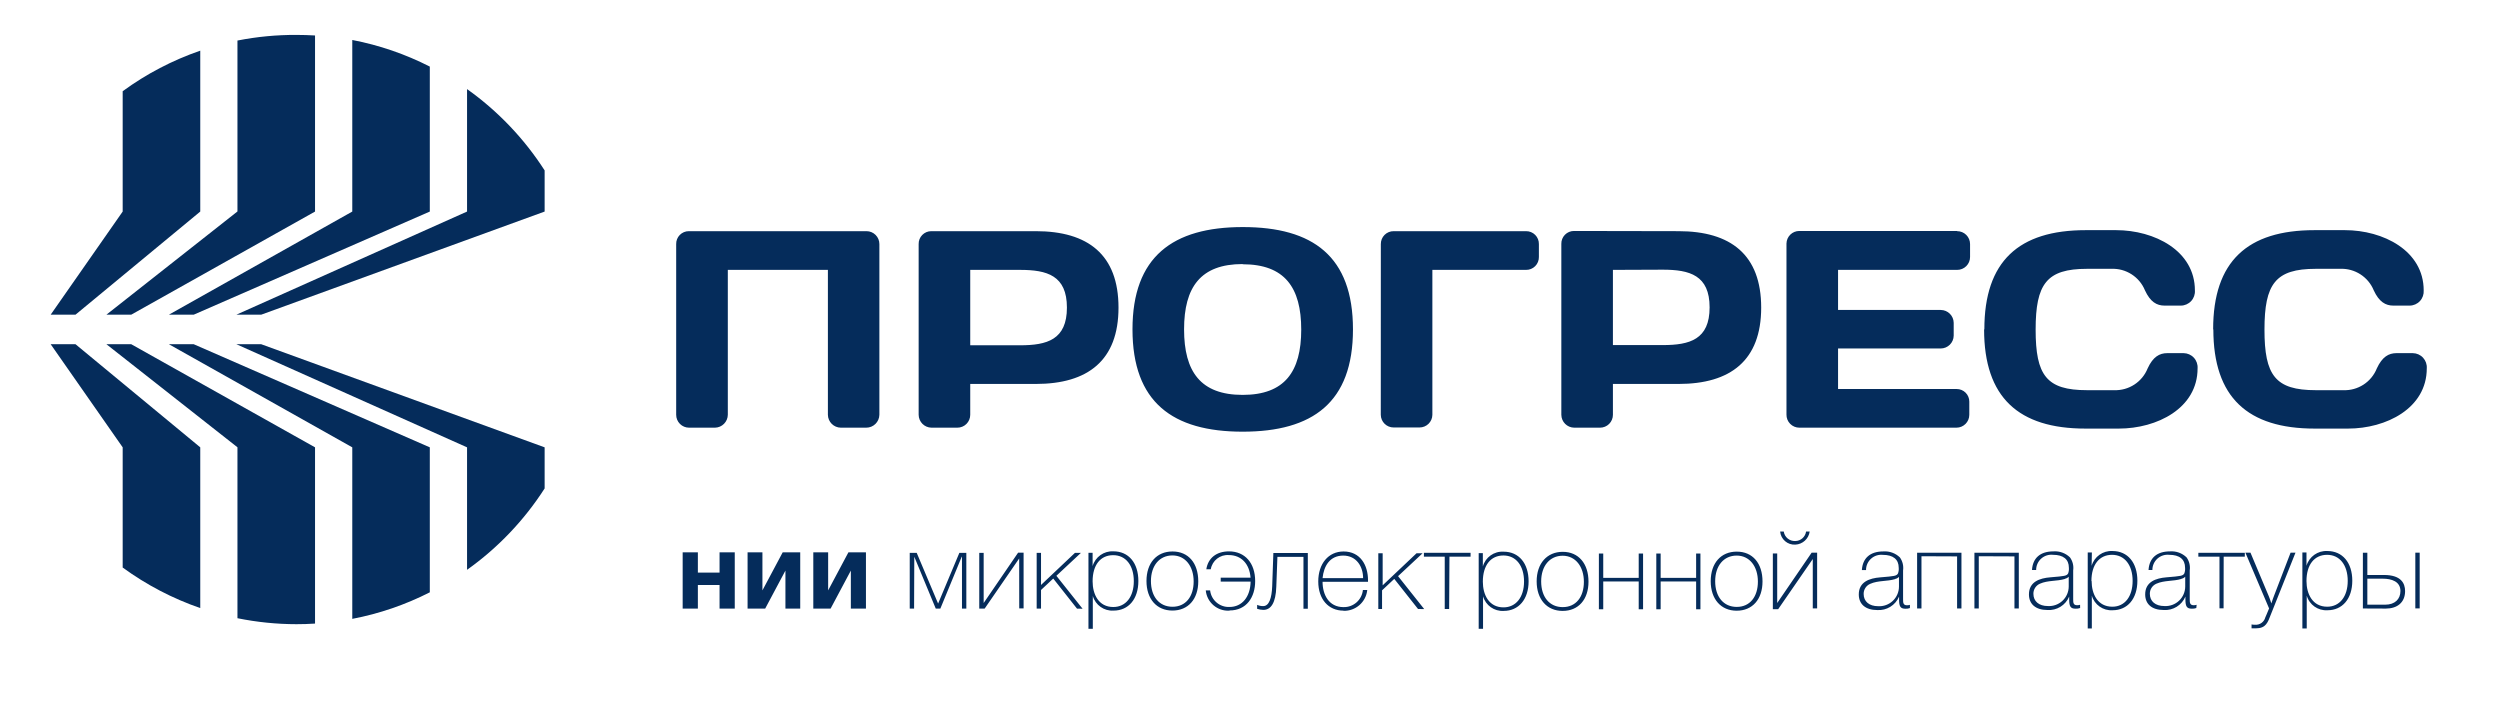
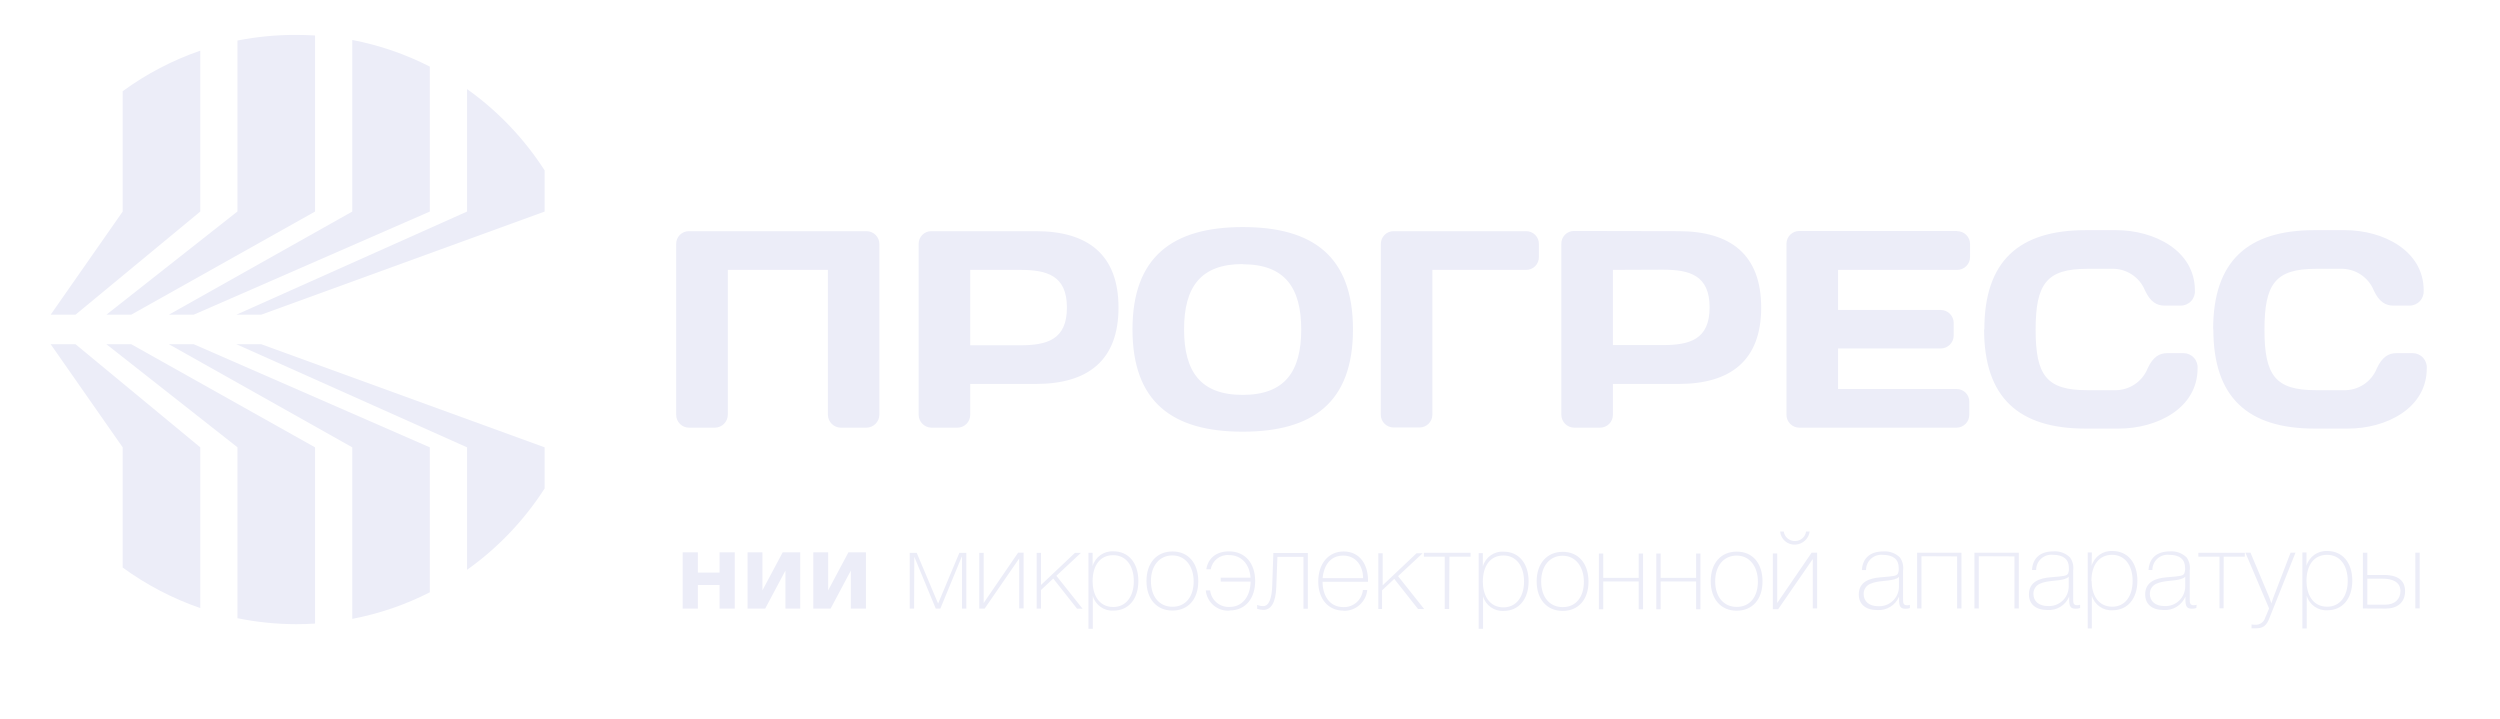
<svg xmlns="http://www.w3.org/2000/svg" id="Слой_1" data-name="Слой 1" viewBox="0 0 493.36 141.7">
  <defs>
    <style>
      .cls-1 {
        fill: none;
      }

      .cls-2 {
        isolation: isolate;
      }

      .cls-3 {
        clip-path: url(#clip-path);
      }

      .cls-4 {
-         fill: #052c5b;
+         fill: #ecedf8;
      }
    </style>
    <clipPath id="clip-path">
      <rect class="cls-1" x="9.96" y="6.85" width="468.93" height="117.24" />
    </clipPath>
  </defs>
  <g class="cls-2">
    <g class="cls-3">
      <path class="cls-4" d="M142,120.11v-4.67h-4.28v4.67h-3V109h3v4H142v-4h3v11.1Zm13,0V112.6l-4,7.51h-3.47V109h2.93v7.51l4-7.51h3.46v11.1Zm12.91,0V112.6l-4,7.51H160.5V109h2.93v7.51l4-7.51h3.46v11.1Zm12.48,0h-.86v-11h1.38l4.22,10,4.19-10h1.38v11h-.86V109.87h-.05l-4.22,10.24h-.9l-4.24-10.24h0Zm20.74-9.9h0l-6.82,9.9h-1.06v-11h.87V119h0l6.8-9.94H202v11h-.86Zm11.41,9.9-4.69-5.94-2.41,2.26v3.68h-.86v-11h.86v6.33l6.69-6.33h1.18l-4.84,4.52,5.17,6.5Zm3.08-8.39a4.05,4.05,0,0,1,4.1-2.92c3,0,4.93,2.29,4.93,5.86s-1.95,5.84-4.9,5.84a4,4,0,0,1-4.09-2.89v6.48h-.86v-15h.82Zm0,3c0,2.56,1.18,5.07,4.08,5.07,2.46,0,4.05-2,4.05-5.1s-1.57-5.13-4.07-5.13-4.06,1.91-4.06,5.16m20.85,0c0,3.53-2,5.77-5.1,5.77s-5.12-2.28-5.12-5.83,2-5.83,5.14-5.83,5.08,2.3,5.08,5.89m-9.34-.06c0,3.1,1.66,5.08,4.26,5.08s4.17-2,4.17-5-1.65-5.13-4.19-5.13-4.24,2-4.24,5.07m15.49,5.83a4.43,4.43,0,0,1-4.67-4h.86a3.69,3.69,0,0,0,3.83,3.27c2.48,0,4.11-2,4.16-5H240.9V114h5.89c-.21-2.74-1.85-4.46-4.28-4.46a3.36,3.36,0,0,0-3.57,2.8h-.88c.34-2.21,2-3.53,4.47-3.53,3.15,0,5.17,2.3,5.17,5.87,0,3.16-1.7,5.79-5.06,5.79m14.59-10.58h-5.14l-.22,5.89c-.1,3.18-1.05,4.58-2.56,4.58a4.37,4.37,0,0,1-1.22-.21v-.78a2.91,2.91,0,0,0,1.2.24c1.16,0,1.68-1.59,1.77-3.91l.23-6.57h6.8v11h-.86Zm7.92,10.62c-3,0-5-2.26-5-5.76s2-5.92,5-5.92c3.27,0,4.82,2.67,4.82,5.68v.3H261c0,2.54,1.23,5,4.13,5a3.75,3.75,0,0,0,3.83-3.38h.86a4.58,4.58,0,0,1-4.71,4.11m0-10.9c-2.71,0-3.87,2.09-4.11,4.45h8c0-2.23-1.27-4.45-3.94-4.45m14.78,10.54-4.69-5.94-2.41,2.26v3.68H272v-11h.86v6.33l6.69-6.33h1.19l-4.84,4.52,5.16,6.5Zm6.14,0h-.87V109.85H281v-.76h9.21v.76h-4.17Zm6.65-8.39a4,4,0,0,1,4.1-2.92c3,0,4.93,2.29,4.93,5.86s-2,5.83-4.91,5.83a4,4,0,0,1-4.08-2.88v6.48h-.86v-15h.82Zm0,3c0,2.56,1.18,5.07,4.08,5.07,2.45,0,4.05-2,4.05-5.1s-1.57-5.14-4.07-5.14-4.06,1.92-4.06,5.17m20.85,0c0,3.53-2,5.77-5.1,5.77s-5.13-2.28-5.13-5.83,2.05-5.83,5.15-5.83,5.08,2.3,5.08,5.89m-9.34-.06c0,3.1,1.65,5.08,4.26,5.08s4.17-2,4.17-5-1.66-5.14-4.19-5.14-4.24,2-4.24,5.08m19.25,0h-7v5.49h-.86v-11h.86v4.8h7v-4.8h.86v11h-.86Zm11.33,0h-7v5.49h-.86v-11h.86v4.8h7v-4.8h.85v11h-.85Zm13.1,0c0,3.53-2,5.77-5.1,5.77s-5.12-2.28-5.12-5.83,2-5.83,5.14-5.83,5.08,2.3,5.08,5.89m-9.34-.06c0,3.1,1.66,5.08,4.26,5.08s4.17-2,4.17-5-1.65-5.13-4.19-5.13-4.24,2-4.24,5.07m19.26-4.39h0l-6.83,9.9h-1.05v-11h.86V119h0l6.8-9.94h1.08v11h-.86Zm-3.44-2.84a2.84,2.84,0,0,1-3-2.58h.71a2.2,2.2,0,0,0,2.27,1.87,2.18,2.18,0,0,0,2.14-1.87h.71a3,3,0,0,1-2.82,2.58M376.91,120a2.27,2.27,0,0,1-.87.13c-1,0-1.27-.43-1.27-1.85v-.54a4.36,4.36,0,0,1-4.31,2.65c-2.28,0-3.64-1.14-3.64-3.08,0-2.49,2.11-3.2,4.22-3.37,2.89-.24,3.21-.28,3.51-.76a2.54,2.54,0,0,0,.15-1.14c0-1.65-1.1-2.54-3.12-2.54a3,3,0,0,0-3.33,3h-.82c.15-2.39,1.66-3.68,4.24-3.68a4.26,4.26,0,0,1,3.27,1.19,3.58,3.58,0,0,1,.62,2.56v5.69c0,.65,0,1.19.8,1.19a1.74,1.74,0,0,0,.55-.09ZM374,114.28c-1.61.49-3.36.24-4.93.94a2.13,2.13,0,0,0-1.29,2c0,1.48,1.1,2.41,2.86,2.41a3.88,3.88,0,0,0,4.11-3.86v-1.93a1.37,1.37,0,0,1-.75.41m5.19-4.48v10.31h-.86v-11h8.75v11h-.86V109.8Zm11.31,0v10.31h-.86v-11h8.76v11h-.86V109.8Zm20,10.22a2.37,2.37,0,0,1-.89.13c-1,0-1.27-.43-1.27-1.85v-.54a4.33,4.33,0,0,1-4.3,2.65c-2.28,0-3.64-1.14-3.64-3.08,0-2.49,2.11-3.2,4.22-3.37,2.88-.24,3.21-.28,3.51-.76a2.54,2.54,0,0,0,.15-1.14c0-1.65-1.1-2.54-3.12-2.54a3,3,0,0,0-3.34,3H401c.15-2.39,1.65-3.68,4.24-3.68a4.24,4.24,0,0,1,3.26,1.19,3.54,3.54,0,0,1,.63,2.56v5.69c0,.65,0,1.19.8,1.19a1.84,1.84,0,0,0,.56-.09Zm-3-5.74c-1.62.49-3.36.24-4.93.94a2.13,2.13,0,0,0-1.29,2c0,1.48,1.1,2.41,2.86,2.41a3.88,3.88,0,0,0,4.11-3.86v-1.93a1.45,1.45,0,0,1-.75.41m5.27-2.56a4.06,4.06,0,0,1,4.11-2.92c3,0,4.92,2.29,4.92,5.86s-1.95,5.83-4.9,5.83a4,4,0,0,1-4.09-2.88v6.48H412v-15h.82Zm0,3c0,2.56,1.18,5.07,4.09,5.07,2.45,0,4-2,4-5.1s-1.57-5.14-4.06-5.14-4.07,1.92-4.07,5.17m20.7,5.33a2.32,2.32,0,0,1-.88.13c-1,0-1.27-.43-1.27-1.85v-.54a4.34,4.34,0,0,1-4.3,2.65c-2.29,0-3.64-1.14-3.64-3.08,0-2.49,2.11-3.2,4.22-3.37,2.88-.24,3.2-.28,3.5-.76a2.54,2.54,0,0,0,.15-1.14c0-1.65-1.09-2.54-3.12-2.54a3,3,0,0,0-3.33,3H424c.15-2.39,1.66-3.68,4.24-3.68a4.26,4.26,0,0,1,3.27,1.19,3.53,3.53,0,0,1,.62,2.56v5.69c0,.65,0,1.19.8,1.19a1.8,1.8,0,0,0,.56-.09Zm-2.95-5.74c-1.61.49-3.35.24-4.93.94a2.14,2.14,0,0,0-1.29,2c0,1.48,1.1,2.41,2.87,2.41a3.88,3.88,0,0,0,4.11-3.86v-1.93a1.44,1.44,0,0,1-.76.41m8.33,5.83H438V109.85h-4.17v-.76H443v.76h-4.17Zm9.36,1.14c-.64,1.68-1,2.81-3,2.81-.2,0-.65,0-.84,0v-.77a3.41,3.41,0,0,0,.71.06,1.93,1.93,0,0,0,2-1.44s.52-1.18.75-1.78l-4.67-11h1l3.63,8.63c.17.41.21.54.49,1.38.26-.78.37-1.12.52-1.49l3.27-8.52H453Zm7-9.53a4.06,4.06,0,0,1,4.11-2.92c3,0,4.93,2.29,4.93,5.86s-1.95,5.83-4.9,5.83a4,4,0,0,1-4.09-2.88v6.48h-.86v-15h.81Zm0,3c0,2.56,1.19,5.07,4.09,5.07,2.46,0,4.05-2,4.05-5.1s-1.57-5.14-4.07-5.14-4.07,1.92-4.07,5.17m11.13,5.42v-11h.88v4.39h3.29c3.32,0,4.16,1.59,4.16,3.18,0,2.26-1.57,3.45-3.79,3.45Zm.88-5.88v5.13h3.53c1.89,0,3-1.08,3-2.7,0-1.87-1.74-2.43-3.46-2.43Zm9.47-5.14h.86v11h-.86Z" />
      <path class="cls-4" d="M170.94,84.4a2.59,2.59,0,0,0,2.6-2.55V48.17A2.54,2.54,0,0,0,171,45.62H135.93a2.49,2.49,0,0,0-2.49,2.55V81.85A2.54,2.54,0,0,0,136,84.4h5.09a2.58,2.58,0,0,0,2.54-2.55V53.26h19.75V81.85a2.58,2.58,0,0,0,2.55,2.55Zm30.37-31.14c5.31,0,9.24,1.1,9.24,7.44s-3.93,7.44-9.24,7.44h-9.84V53.26Zm-17.53-7.64a2.49,2.49,0,0,0-2.49,2.55V81.86a2.57,2.57,0,0,0,2.54,2.54h5.09a2.54,2.54,0,0,0,2.55-2.54V75.77h12.94c10.29,0,16.32-4.65,16.32-15.07s-6-15.08-16.32-15.08Zm61.45,6.53c8.3,0,11.56,4.59,11.56,12.89s-3.26,12.89-11.56,12.89S233.67,73.34,233.67,65s3.26-12.89,11.56-12.89M223.49,65c0,14.38,7.91,20.19,21.74,20.19S267,79.42,267,65s-7.91-20.19-21.74-20.19S223.49,50.66,223.49,65m49,16.86a2.53,2.53,0,0,0,2.55,2.5h5.09a2.53,2.53,0,0,0,2.54-2.5V53.26h18.48a2.5,2.5,0,0,0,2.54-2.55V48.17a2.5,2.5,0,0,0-2.54-2.55H275.05a2.51,2.51,0,0,0-2.55,2.55Zm55.65-28.64c5.31,0,9.24,1.1,9.24,7.44s-3.93,7.44-9.24,7.44h-9.84V53.26Zm-17.53-7.64a2.49,2.49,0,0,0-2.49,2.55V81.86a2.57,2.57,0,0,0,2.54,2.54h5.09a2.54,2.54,0,0,0,2.55-2.54V75.77h12.94c10.29,0,16.32-4.65,16.32-15.07s-6-15.08-16.32-15.08Zm75.61,0H355.09a2.53,2.53,0,0,0-2.54,2.49V81.8a2.54,2.54,0,0,0,2.54,2.6h31a2.54,2.54,0,0,0,2.54-2.54v-2.6a2.48,2.48,0,0,0-2.49-2.49H362.73v-8H383a2.57,2.57,0,0,0,2.55-2.54V63.71A2.57,2.57,0,0,0,383,61.17H362.73V53.26h23.5a2.54,2.54,0,0,0,2.55-2.55V48.17a2.54,2.54,0,0,0-2.55-2.55M391.55,65c0,13.44,6.8,19.58,20,19.58h6.58c7.53,0,15.55-4,15.55-11.89a2.8,2.8,0,0,0-2.77-3h-3.21c-1.54,0-2.82.72-3.87,3A6.86,6.86,0,0,1,417.21,77h-5.36c-8,0-10.13-2.93-10.13-11.95s2.16-12,10.13-12h4.81a6.86,6.86,0,0,1,6.64,4.26c1.05,2.27,2.32,3,3.87,3h3.21a2.8,2.8,0,0,0,2.77-3c0-7.85-8-11.89-15.55-11.89h-6c-13.22,0-20,6.14-20,19.58m45.19,0c0,13.44,6.8,19.58,20,19.58h6.58c7.52,0,15.54-4,15.54-11.89a2.8,2.8,0,0,0-2.76-3h-3.21c-1.55,0-2.82.72-3.88,3A6.84,6.84,0,0,1,462.41,77H457c-8,0-10.12-2.93-10.12-11.95s2.15-12,10.12-12h4.82a6.86,6.86,0,0,1,6.63,4.26c1.05,2.27,2.33,3,3.87,3h3.21a2.8,2.8,0,0,0,2.77-3c0-7.85-8-11.89-15.55-11.89h-6c-13.23,0-20,6.14-20,19.58" />
      <path class="cls-4" d="M38.23,62.1,84.82,41.75V13.14a57.57,57.57,0,0,0-15.3-5.25V41.75L33.33,62.1Zm69.25-25.76V33.63A58.5,58.5,0,0,0,92.17,17.58V41.75L46.65,62.1h4.9l55.93-20.35ZM39.52,10a57.9,57.9,0,0,0-15.31,8V41.75L10,62.1h4.9L39.52,41.75Zm7.34,31.73L21,62.1h4.9L62.17,41.75V7c-1.21-.07-2.44-.11-3.67-.11A58.69,58.69,0,0,0,46.86,8ZM38.23,67.93,84.82,88.28v28.61a57.55,57.55,0,0,1-15.3,5.24V88.28L33.33,67.93Zm69.25,25.75v2.71a58.4,58.4,0,0,1-15.31,16.06V88.28L46.65,67.93h4.9l55.93,20.35ZM39.52,120a58.19,58.19,0,0,1-15.31-8V88.28L10,67.93h4.9L39.52,88.28Zm7.34-31.73L21,67.93h4.9L62.17,88.28v34.78c-1.21.08-2.44.12-3.67.12A58.69,58.69,0,0,1,46.86,122Z" />
    </g>
  </g>
</svg>
